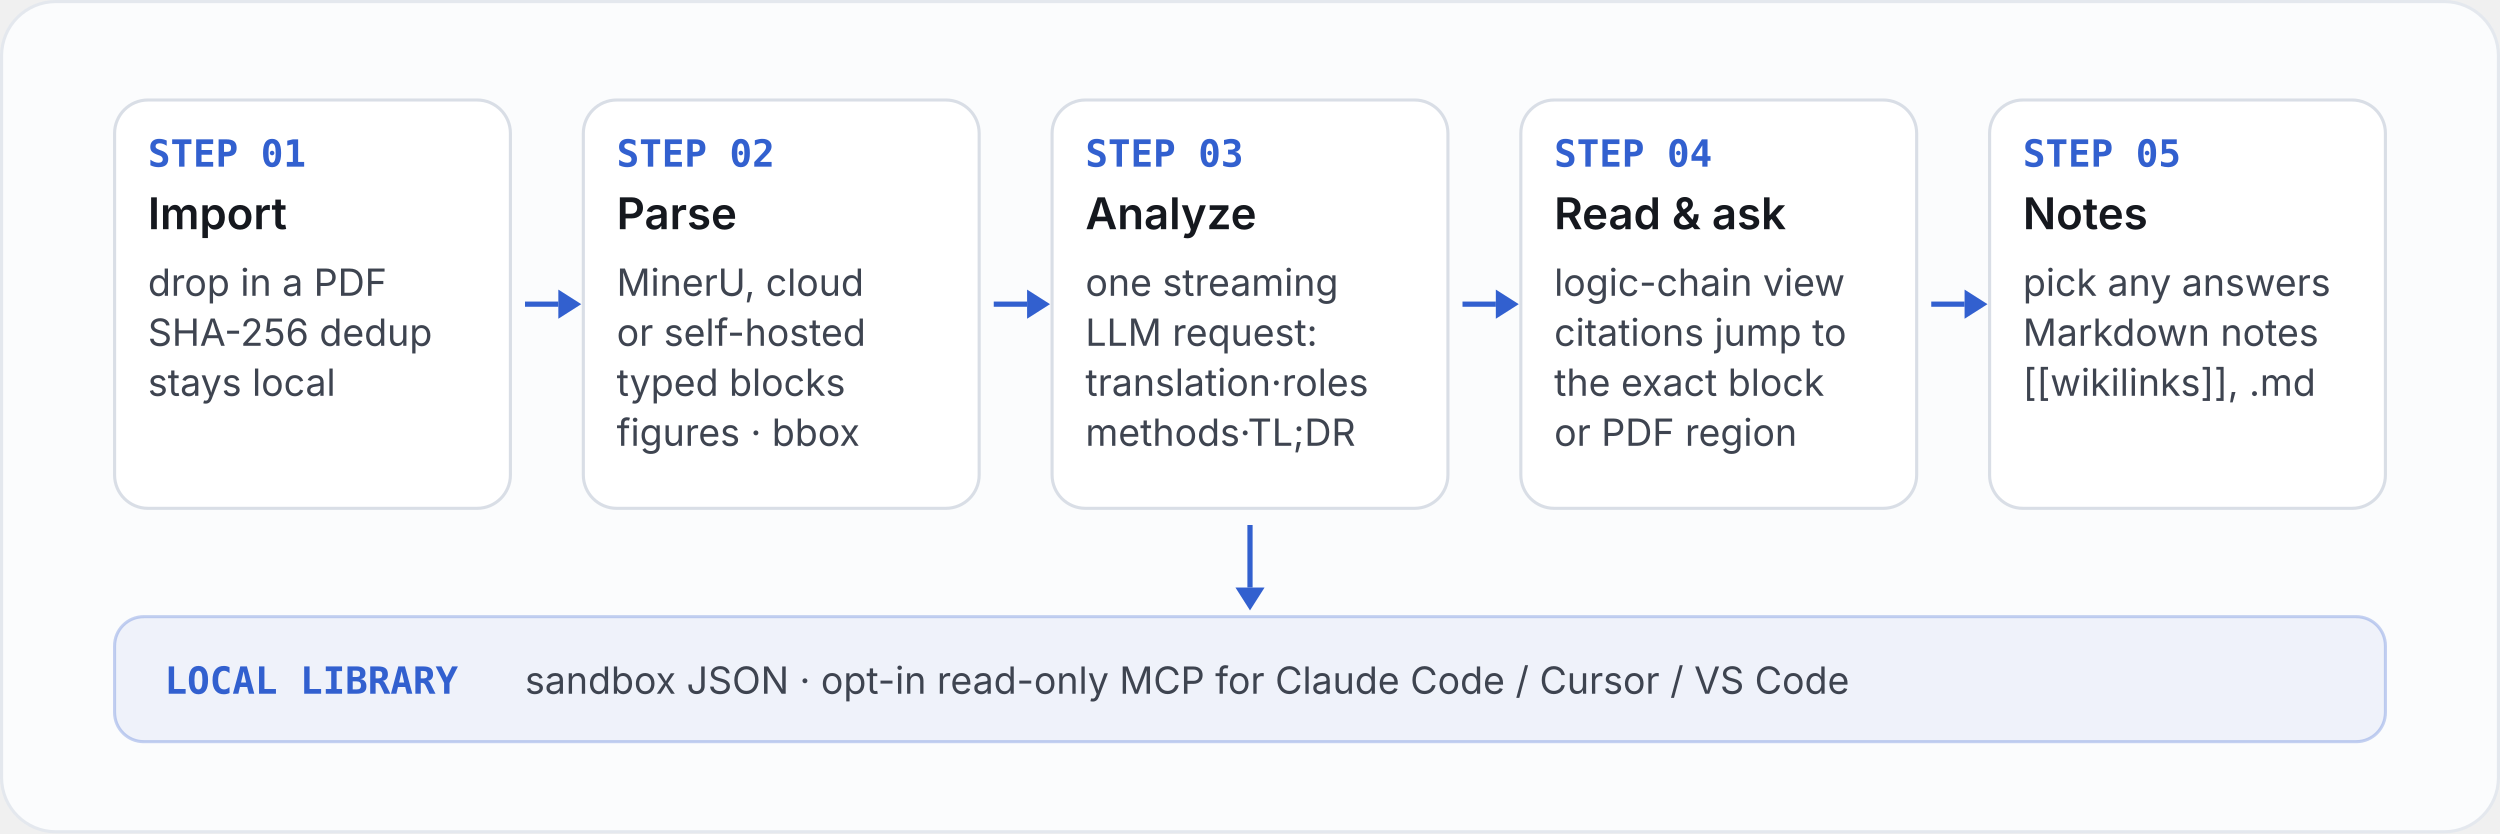
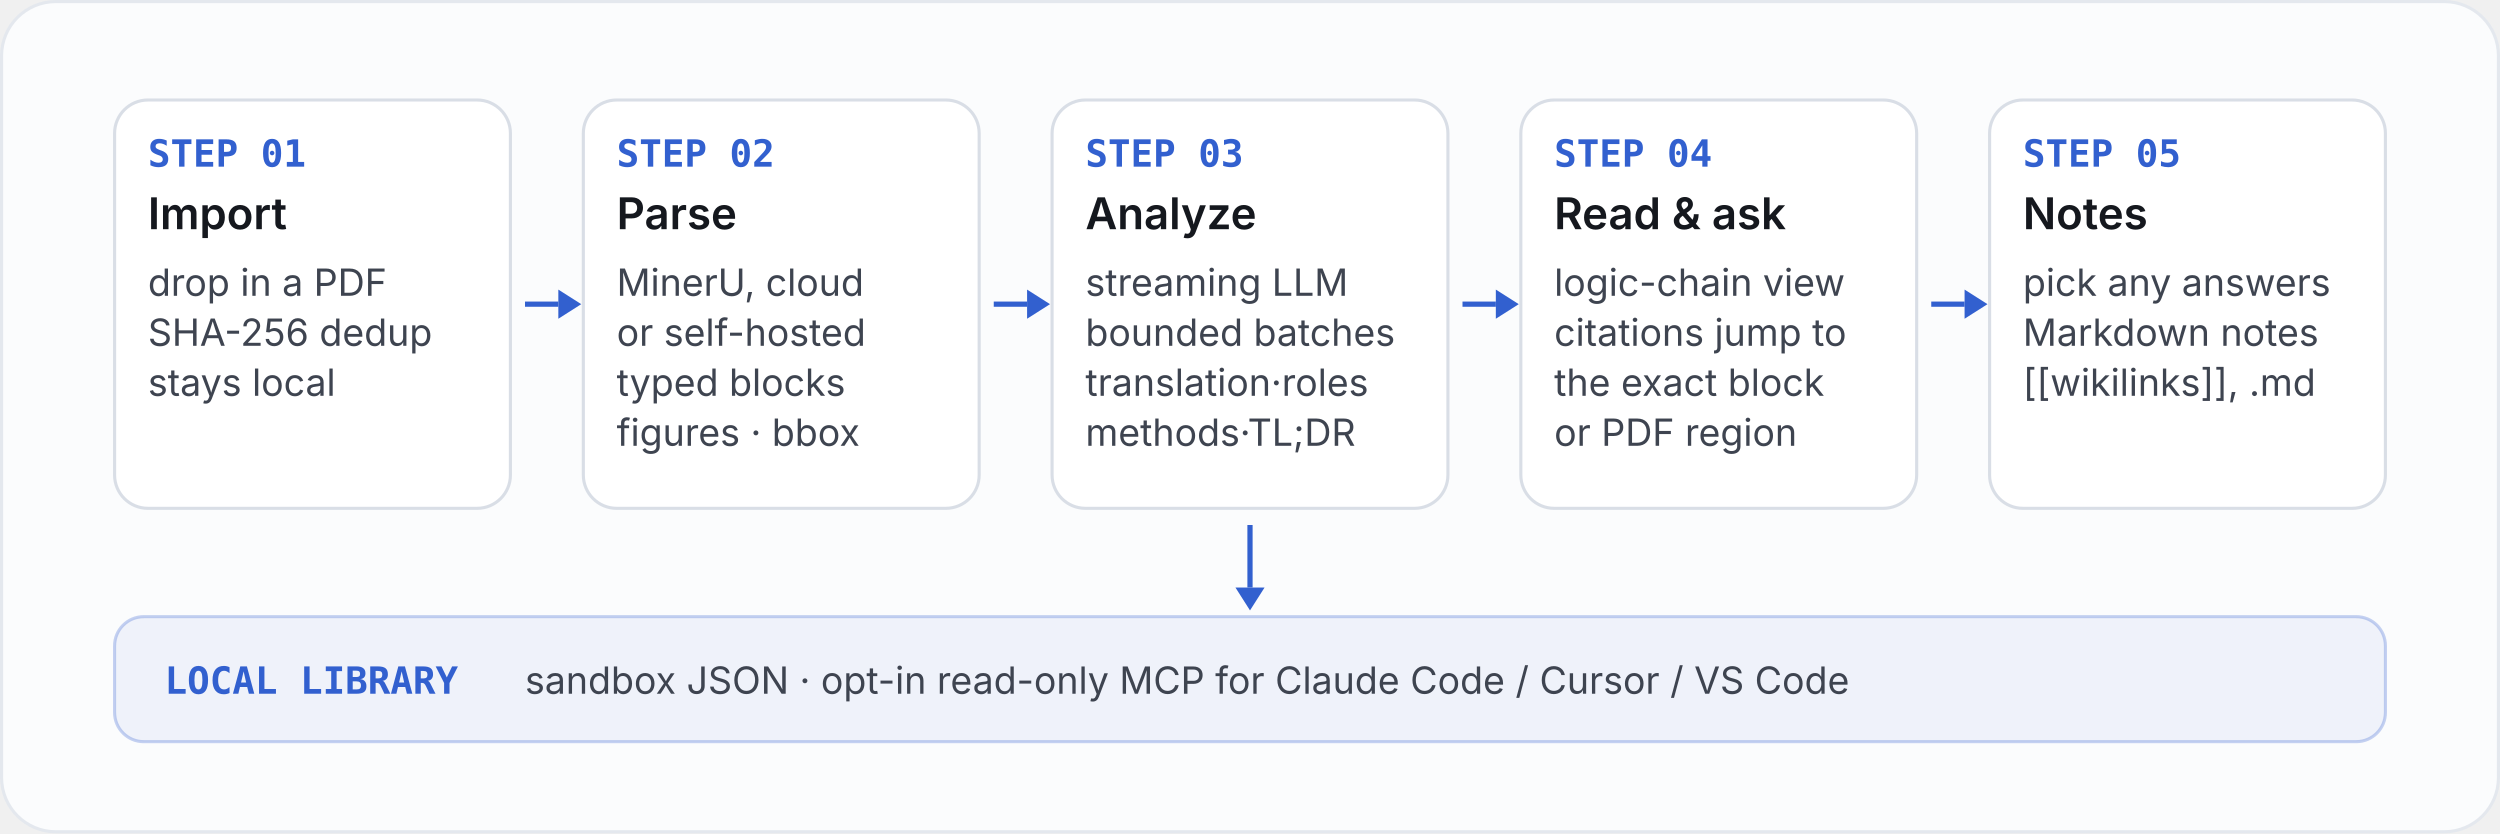
<svg xmlns="http://www.w3.org/2000/svg" width="1200" height="400" viewBox="0 0 1200 400" role="img" aria-labelledby="pipeline-title pipeline-desc">
  <rect x="0.75" y="0.75" width="1198.5" height="398.5" rx="26" fill="#FBFCFD" stroke="#E4E8EE" stroke-width="1.5" />
  <g id="stage-cards" font-family="-apple-system, BlinkMacSystemFont, 'Segoe UI', 'PingFang SC', sans-serif">
    <g transform="translate(55 48)">
      <rect width="190" height="196" rx="16" fill="#FFFFFF" stroke="#D9DEE6" stroke-width="1.5" />
      <text x="16" y="32" font-family="ui-monospace, 'SFMono-Regular', 'Menlo', monospace" font-size="18" font-weight="600" fill="#3260CF">STEP 01</text>
      <text x="16" y="62" font-size="21" font-weight="600" fill="#15181E">Import</text>
      <text x="16" y="94" font-size="18" fill="#3E4450">drop in a PDF</text>
      <text x="16" y="118" font-size="18" fill="#3E4450">SHA-256 dedup</text>
      <text x="16" y="142" font-size="18" fill="#3E4450">stays local</text>
    </g>
    <g transform="translate(280 48)">
      <rect width="190" height="196" rx="16" fill="#FFFFFF" stroke="#D9DEE6" stroke-width="1.5" />
      <text x="16" y="32" font-family="ui-monospace, 'SFMono-Regular', 'Menlo', monospace" font-size="18" font-weight="600" fill="#3260CF">STEP 02</text>
      <text x="16" y="62" font-size="21" font-weight="600" fill="#15181E">Parse</text>
      <text x="16" y="94" font-size="18" fill="#3E4450">MinerU, cloud</text>
      <text x="16" y="118" font-size="18" fill="#3E4450">or self-hosted</text>
      <text x="16" y="142" font-size="18" fill="#3E4450">typed blocks</text>
      <text x="16" y="166" font-size="18" fill="#3E4450">figures · bbox</text>
    </g>
    <g transform="translate(505 48)">
      <rect width="190" height="196" rx="16" fill="#FFFFFF" stroke="#D9DEE6" stroke-width="1.5" />
      <text x="16" y="32" font-family="ui-monospace, 'SFMono-Regular', 'Menlo', monospace" font-size="18" font-weight="600" fill="#3260CF">STEP 03</text>
      <text x="16" y="62" font-size="21" font-weight="600" fill="#15181E">Analyze</text>
-       <text x="16" y="94" font-size="18" fill="#3E4450">one streaming</text>
-       <text x="16" y="118" font-size="18" fill="#3E4450">LLM request:</text>
+       <text x="16" y="94" font-size="18" fill="#3E4450">streaming LLM</text>
+       <text x="16" y="118" font-size="18" fill="#3E4450">bounded batches</text>
      <text x="16" y="142" font-size="18" fill="#3E4450">translation·roles</text>
      <text x="16" y="166" font-size="18" fill="#3E4450">methods·TL;DR</text>
    </g>
    <g transform="translate(730 48)">
      <rect width="190" height="196" rx="16" fill="#FFFFFF" stroke="#D9DEE6" stroke-width="1.5" />
      <text x="16" y="32" font-family="ui-monospace, 'SFMono-Regular', 'Menlo', monospace" font-size="18" font-weight="600" fill="#3260CF">STEP 04</text>
      <text x="16" y="62" font-size="21" font-weight="600" fill="#15181E">Read &amp; ask</text>
      <text x="16" y="94" font-size="18" fill="#3E4450">logic-chain view</text>
      <text x="16" y="118" font-size="18" fill="#3E4450">citations jump to</text>
      <text x="16" y="142" font-size="18" fill="#3E4450">the exact block</text>
      <text x="16" y="166" font-size="18" fill="#3E4450">or PDF region</text>
    </g>
    <g transform="translate(955 48)">
      <rect width="190" height="196" rx="16" fill="#FFFFFF" stroke="#D9DEE6" stroke-width="1.5" />
      <text x="16" y="32" font-family="ui-monospace, 'SFMono-Regular', 'Menlo', monospace" font-size="18" font-weight="600" fill="#3260CF">STEP 05</text>
      <text x="16" y="62" font-size="21" font-weight="600" fill="#15181E">Notes</text>
      <text x="16" y="94" font-size="18" fill="#3E4450">pick any answers</text>
      <text x="16" y="118" font-size="18" fill="#3E4450">Markdown notes</text>
      <text x="16" y="142" font-size="18" fill="#3E4450">[[wikilinks]], .md</text>
    </g>
  </g>
  <g id="flow-arrows" stroke="#3260CF" stroke-width="2.5" fill="#3260CF">
    <line x1="252" y1="146" x2="268" y2="146" />
    <polygon points="268,139 279,146 268,153" stroke="none" />
    <line x1="477" y1="146" x2="493" y2="146" />
    <polygon points="493,139 504,146 493,153" stroke="none" />
    <line x1="702" y1="146" x2="718" y2="146" />
    <polygon points="718,139 729,146 718,153" stroke="none" />
    <line x1="927" y1="146" x2="943" y2="146" />
    <polygon points="943,139 954,146 943,153" stroke="none" />
  </g>
  <g id="library-band">
    <line x1="600" y1="252" x2="600" y2="282" stroke="#3260CF" stroke-width="2.5" />
    <polygon points="593,282 607,282 600,293" fill="#3260CF" />
    <rect x="55" y="296" width="1090" height="60" rx="14" fill="#3260CF" fill-opacity="0.06" stroke="#3260CF" stroke-opacity="0.28" stroke-width="1.5" />
    <g font-family="-apple-system, BlinkMacSystemFont, 'Segoe UI', 'PingFang SC', sans-serif" font-size="18">
      <text x="79" y="333" font-family="ui-monospace, 'SFMono-Regular', 'Menlo', monospace" font-weight="600" fill="#3260CF">LOCAL LIBRARY</text>
      <text x="252" y="333" fill="#3E4450">sandbox JSON · opt-in read-only MCP for Claude Code / Cursor / VS Code</text>
    </g>
  </g>
</svg>
